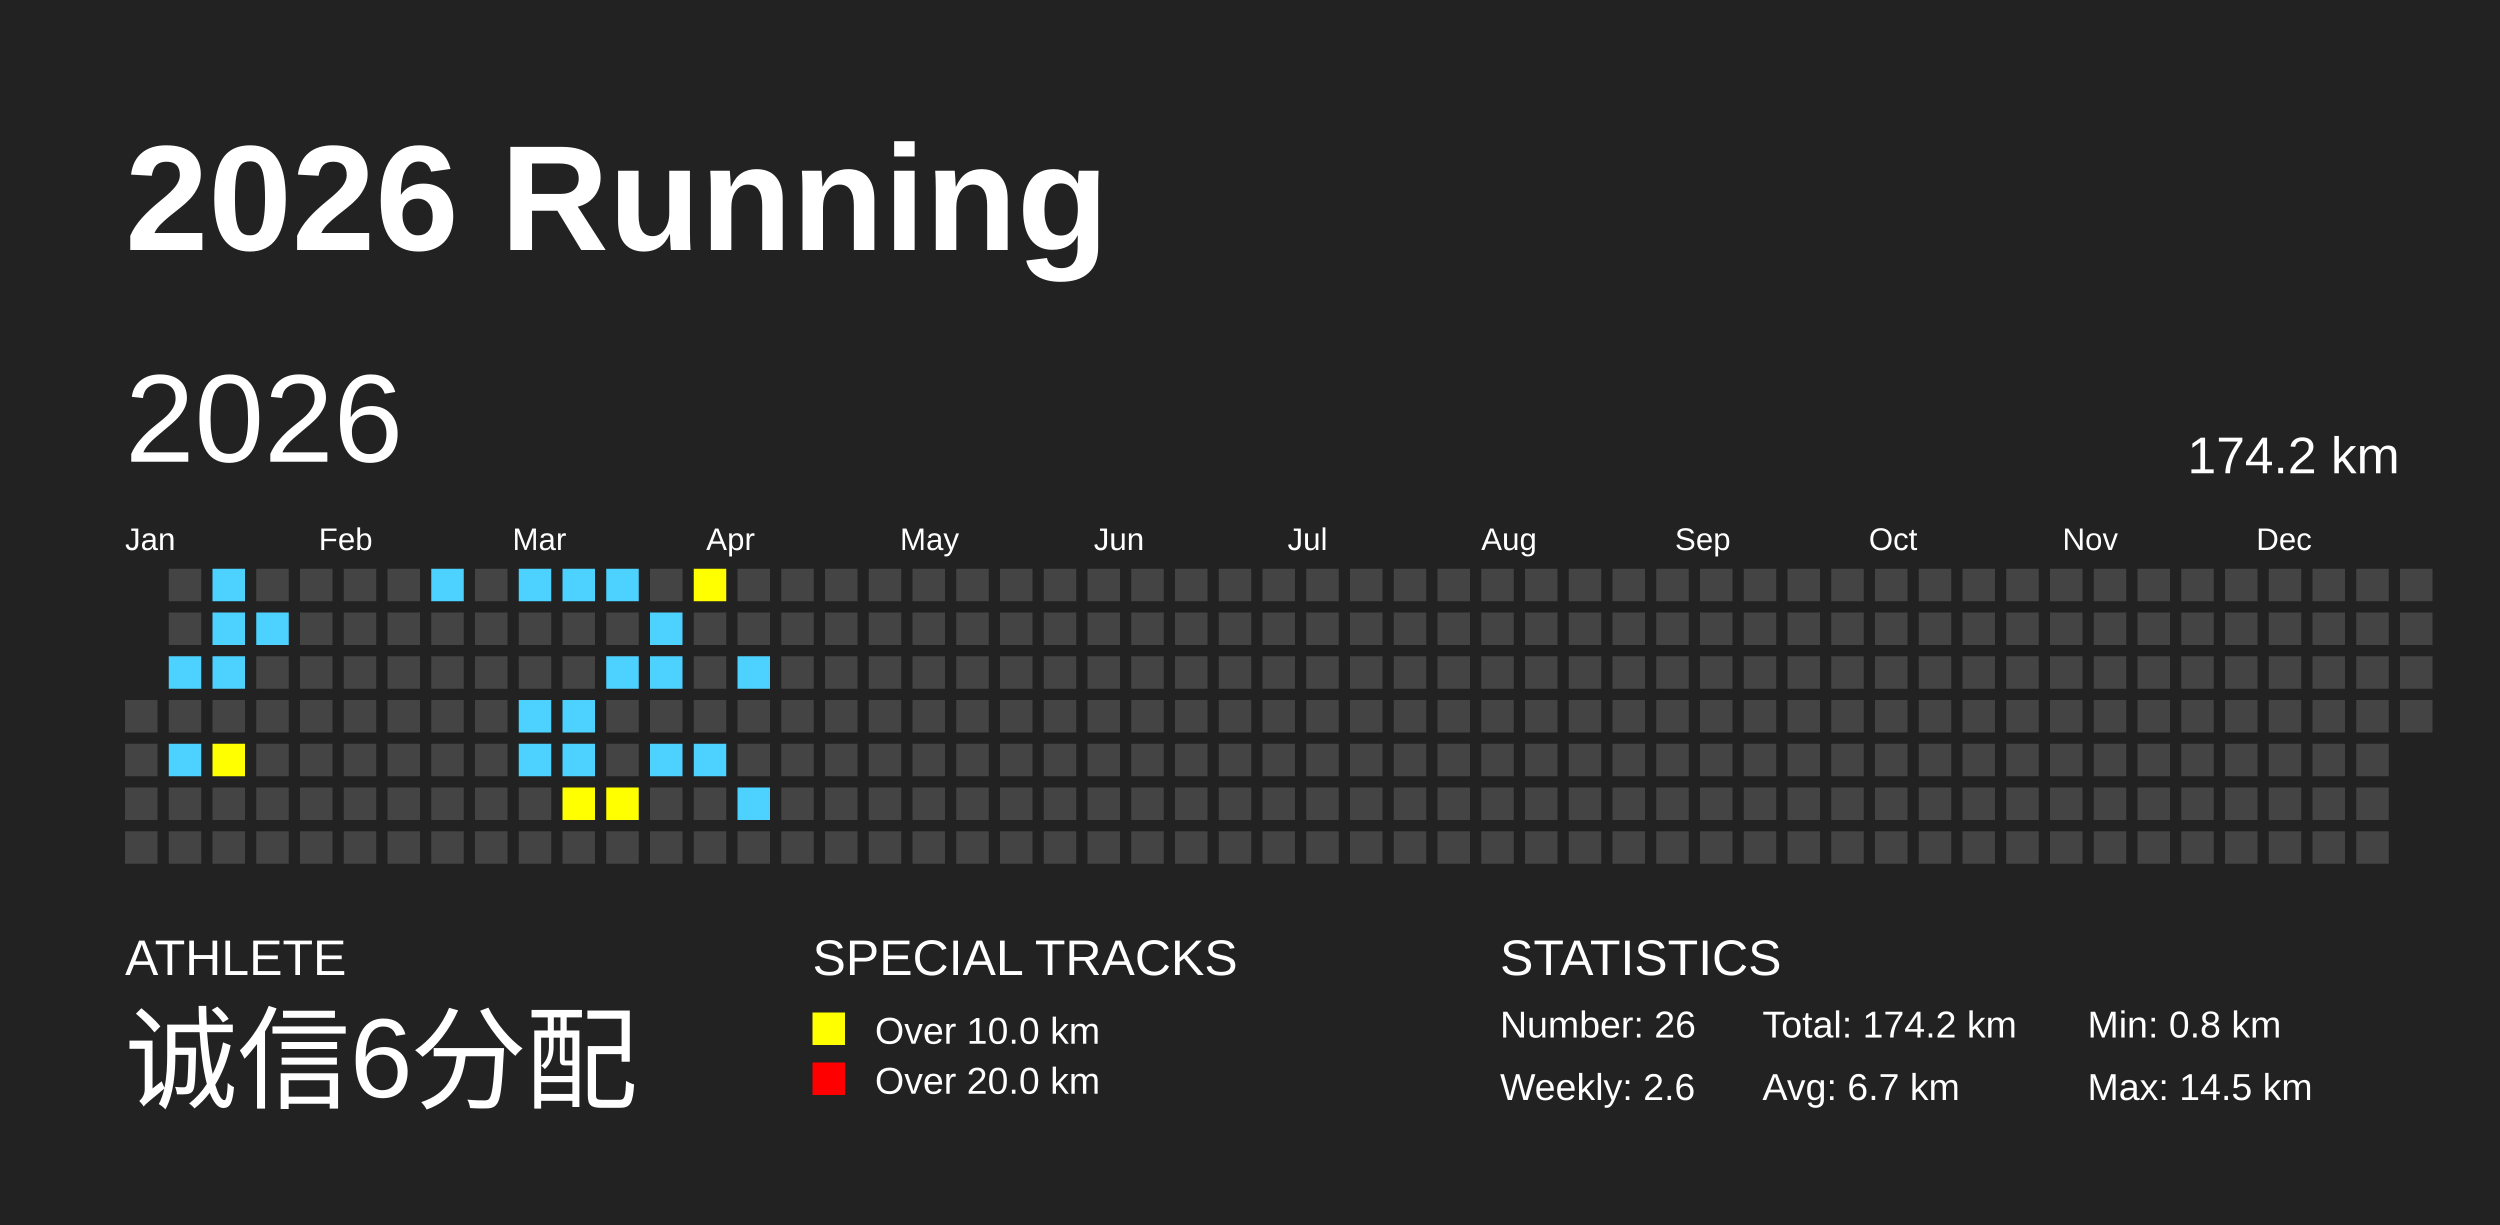
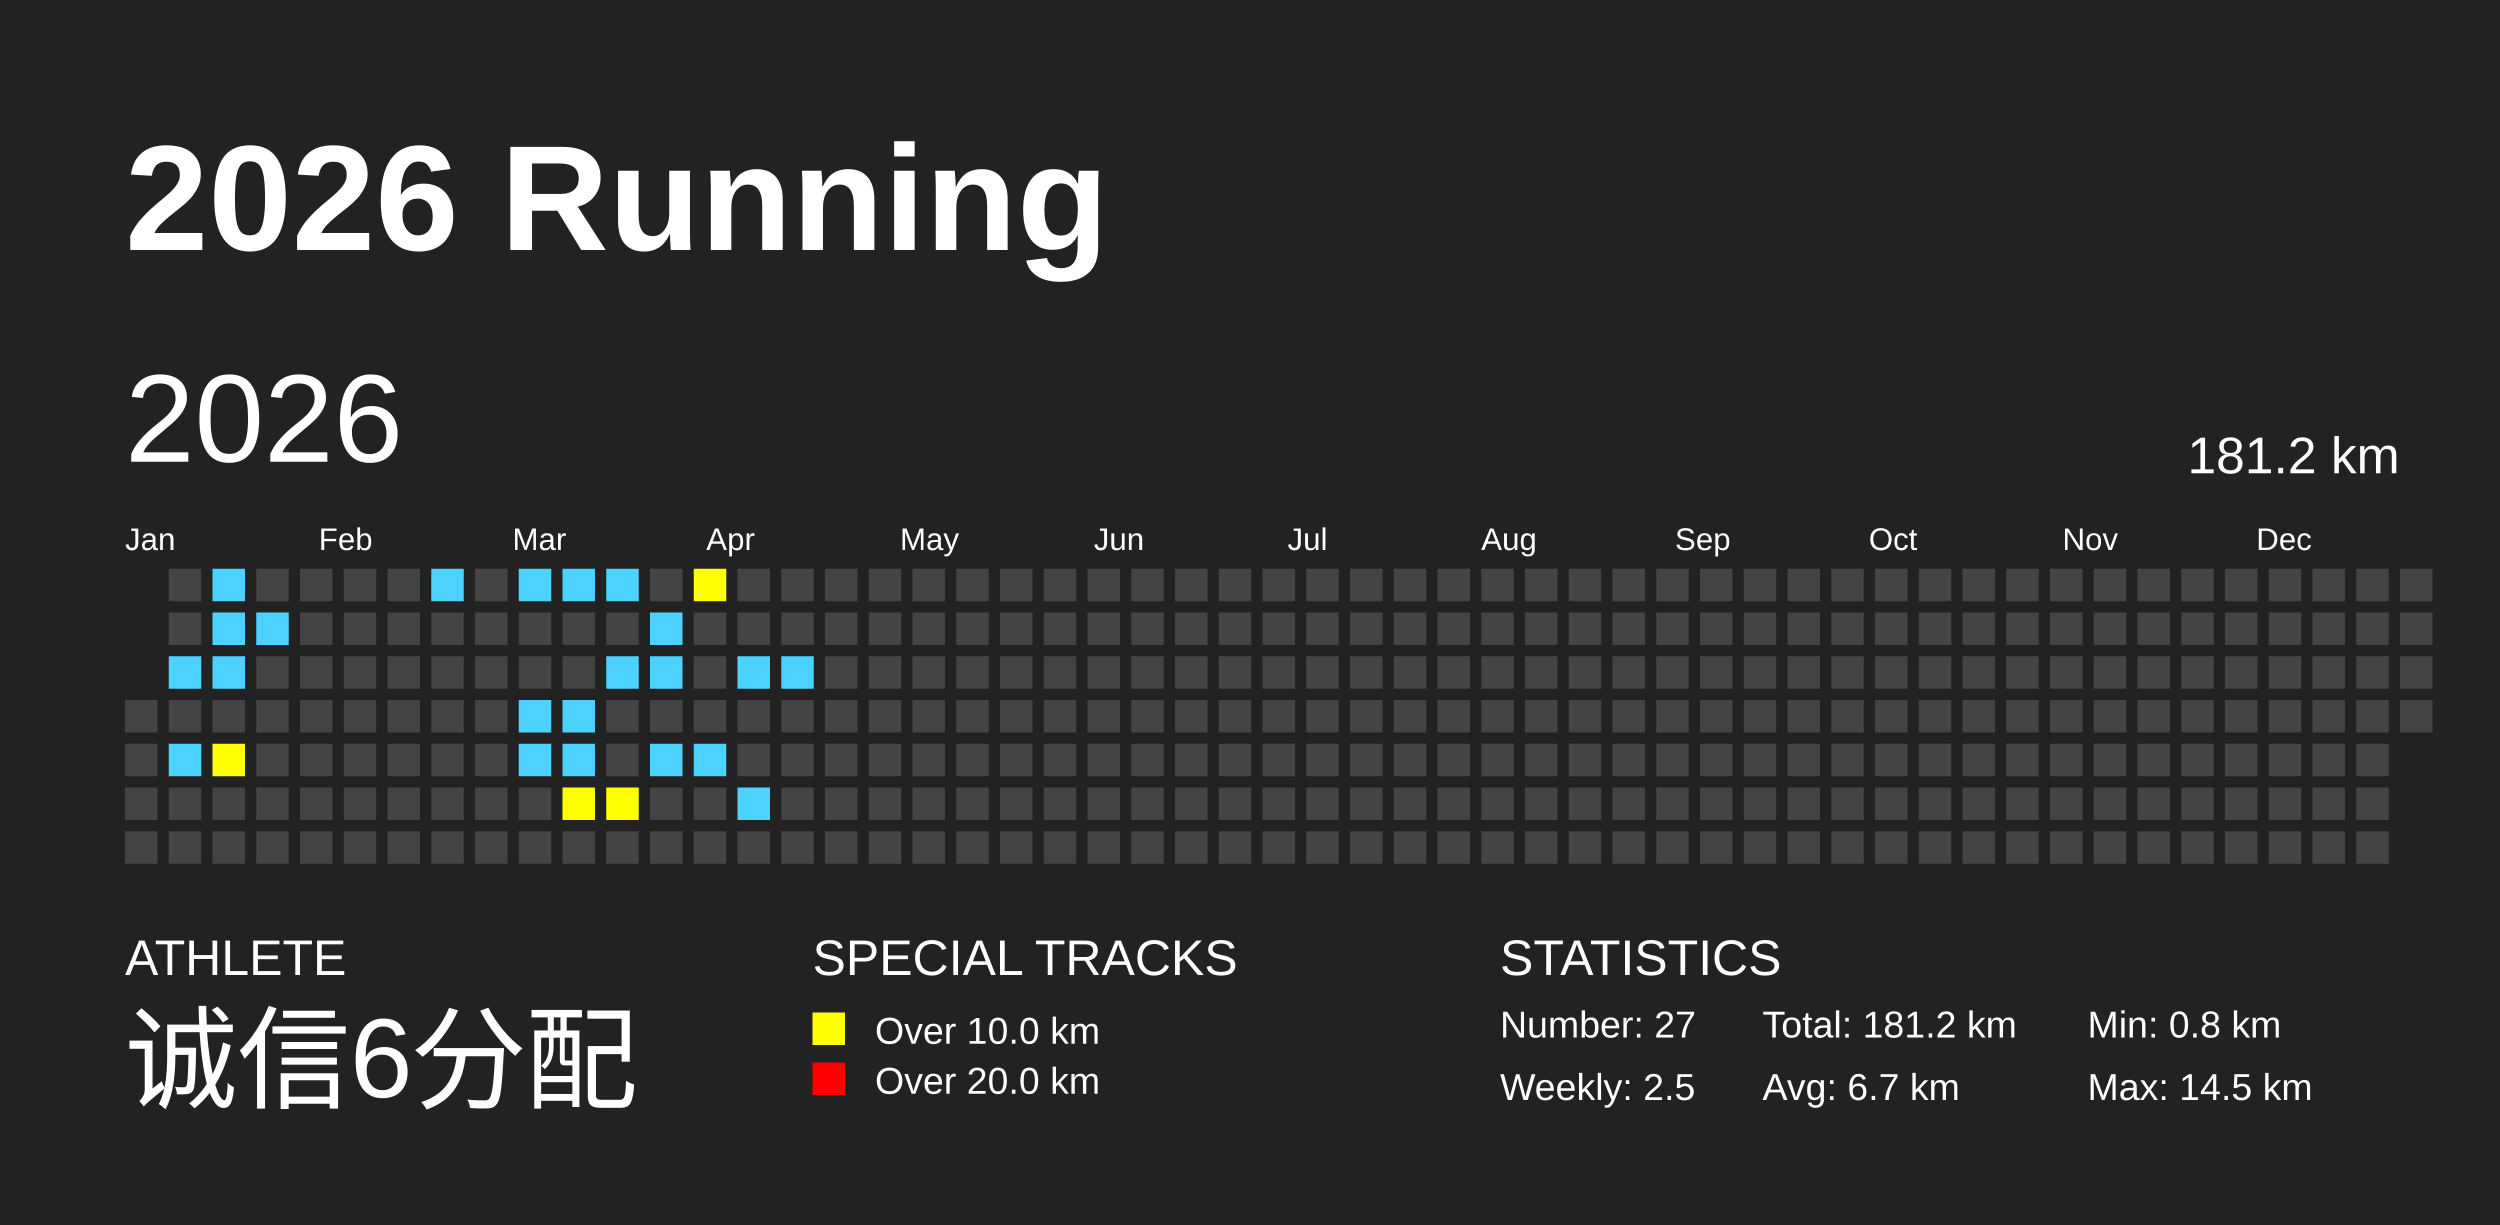
<svg xmlns="http://www.w3.org/2000/svg" baseProfile="full" height="98mm" version="1.1" viewBox="0,0,200,98" width="200mm">
  <defs />
  <rect fill="#222222" height="98" width="200" x="0" y="0" />
  <text fill="#FFFFFF" style="font-size:12px; font-family:Arial; font-weight:bold;" x="10" y="20">2026 Running</text>
  <text fill="#FFFFFF" style="font-size:4px; font-family:Arial" x="10" y="78">ATHLETE</text>
  <text fill="#FFFFFF" style="font-size:9px; font-family:Arial" x="10" y="88">诚信6分配</text>
  <text fill="#FFFFFF" style="font-size:4px; font-family:Arial" x="65" y="78">SPECIAL TRACKS</text>
  <rect fill="yellow" height="2.6" width="2.6" x="65" y="81" />
  <text fill="#FFFFFF" style="font-size:3px; font-family:Arial" x="70" y="83.5">Over 10.0 km</text>
  <rect fill="red" height="2.6" width="2.6" x="65" y="85" />
  <text fill="#FFFFFF" style="font-size:3px; font-family:Arial" x="70" y="87.5">Over 20.0 km</text>
  <text fill="#FFFFFF" style="font-size:4px; font-family:Arial" x="120" y="78">STATISTICS</text>
-   <text fill="#FFFFFF" style="font-size:3px; font-family:Arial" x="120" y="83">Number: 26</text>
-   <text fill="#FFFFFF" style="font-size:3px; font-family:Arial" x="120" y="88">Weekly: 2.6</text>
-   <text fill="#FFFFFF" style="font-size:3px; font-family:Arial" x="141" y="83">Total: 174.2 km</text>
+   <text fill="#FFFFFF" style="font-size:3px; font-family:Arial" x="120" y="83">Number: 27</text>
+   <text fill="#FFFFFF" style="font-size:3px; font-family:Arial" x="120" y="88">Weekly: 2.5</text>
+   <text fill="#FFFFFF" style="font-size:3px; font-family:Arial" x="141" y="83">Total: 181.2 km</text>
  <text fill="#FFFFFF" style="font-size:3px; font-family:Arial" x="141" y="88">Avg: 6.7 km</text>
  <text fill="#FFFFFF" style="font-size:3px; font-family:Arial" x="167" y="83">Min: 0.8 km</text>
  <text fill="#FFFFFF" style="font-size:3px; font-family:Arial" x="167" y="88">Max: 14.5 km</text>
  <text dominant-baseline="hanging" fill="#FFFFFF" style="font-size:10.0px; font-family:Arial;" x="10" y="30">2026</text>
-   <text dominant-baseline="hanging" fill="#FFFFFF" style="font-size:4.125px; font-family:Arial;" x="175" y="35">174.2 km</text>
+   <text dominant-baseline="hanging" fill="#FFFFFF" style="font-size:4.125px; font-family:Arial;" x="175" y="35">181.2 km</text>
  <text fill="#FFFFFF" style="font-size:2.5px; font-family:Arial" x="10.0" y="44">Jan</text>
  <text fill="#FFFFFF" style="font-size:2.5px; font-family:Arial" x="25.5" y="44">Feb</text>
  <text fill="#FFFFFF" style="font-size:2.5px; font-family:Arial" x="41.0" y="44">Mar</text>
  <text fill="#FFFFFF" style="font-size:2.5px; font-family:Arial" x="56.5" y="44">Apr</text>
  <text fill="#FFFFFF" style="font-size:2.5px; font-family:Arial" x="72.0" y="44">May</text>
  <text fill="#FFFFFF" style="font-size:2.5px; font-family:Arial" x="87.5" y="44">Jun</text>
  <text fill="#FFFFFF" style="font-size:2.5px; font-family:Arial" x="103.0" y="44">Jul</text>
  <text fill="#FFFFFF" style="font-size:2.5px; font-family:Arial" x="118.5" y="44">Aug</text>
  <text fill="#FFFFFF" style="font-size:2.5px; font-family:Arial" x="134.0" y="44">Sep</text>
  <text fill="#FFFFFF" style="font-size:2.5px; font-family:Arial" x="149.5" y="44">Oct</text>
  <text fill="#FFFFFF" style="font-size:2.5px; font-family:Arial" x="165.0" y="44">Nov</text>
  <text fill="#FFFFFF" style="font-size:2.5px; font-family:Arial" x="180.5" y="44">Dec</text>
  <rect fill="#444444" height="2.6" width="2.6" x="10.0" y="56.0" />
  <rect fill="#444444" height="2.6" width="2.6" x="10.0" y="59.5" />
  <rect fill="#444444" height="2.6" width="2.6" x="10.0" y="63.0" />
  <rect fill="#444444" height="2.6" width="2.6" x="10.0" y="66.5" />
  <rect fill="#444444" height="2.6" width="2.6" x="13.5" y="45.5" />
  <rect fill="#444444" height="2.6" width="2.6" x="13.5" y="49.0" />
  <rect fill="#4DD2FF" height="2.6" width="2.6" x="13.5" y="52.5" />
  <rect fill="#444444" height="2.6" width="2.6" x="13.5" y="56.0" />
  <rect fill="#4DD2FF" height="2.6" width="2.6" x="13.5" y="59.5" />
  <rect fill="#444444" height="2.6" width="2.6" x="13.5" y="63.0" />
  <rect fill="#444444" height="2.6" width="2.6" x="13.5" y="66.5" />
  <rect fill="#4DD2FF" height="2.6" width="2.6" x="17.0" y="45.5" />
  <rect fill="#4DD2FF" height="2.6" width="2.6" x="17.0" y="49.0" />
  <rect fill="#4DD2FF" height="2.6" width="2.6" x="17.0" y="52.5" />
  <rect fill="#444444" height="2.6" width="2.6" x="17.0" y="56.0" />
  <rect fill="yellow" height="2.6" width="2.6" x="17.0" y="59.5" />
  <rect fill="#444444" height="2.6" width="2.6" x="17.0" y="63.0" />
  <rect fill="#444444" height="2.6" width="2.6" x="17.0" y="66.5" />
  <rect fill="#444444" height="2.6" width="2.6" x="20.5" y="45.5" />
  <rect fill="#4DD2FF" height="2.6" width="2.6" x="20.5" y="49.0" />
  <rect fill="#444444" height="2.6" width="2.6" x="20.5" y="52.5" />
  <rect fill="#444444" height="2.6" width="2.6" x="20.5" y="56.0" />
  <rect fill="#444444" height="2.6" width="2.6" x="20.5" y="59.5" />
  <rect fill="#444444" height="2.6" width="2.6" x="20.5" y="63.0" />
  <rect fill="#444444" height="2.6" width="2.6" x="20.5" y="66.5" />
  <rect fill="#444444" height="2.6" width="2.6" x="24.0" y="45.5" />
  <rect fill="#444444" height="2.6" width="2.6" x="24.0" y="49.0" />
  <rect fill="#444444" height="2.6" width="2.6" x="24.0" y="52.5" />
  <rect fill="#444444" height="2.6" width="2.6" x="24.0" y="56.0" />
  <rect fill="#444444" height="2.6" width="2.6" x="24.0" y="59.5" />
  <rect fill="#444444" height="2.6" width="2.6" x="24.0" y="63.0" />
  <rect fill="#444444" height="2.6" width="2.6" x="24.0" y="66.5" />
  <rect fill="#444444" height="2.6" width="2.6" x="27.5" y="45.5" />
  <rect fill="#444444" height="2.6" width="2.6" x="27.5" y="49.0" />
  <rect fill="#444444" height="2.6" width="2.6" x="27.5" y="52.5" />
  <rect fill="#444444" height="2.6" width="2.6" x="27.5" y="56.0" />
  <rect fill="#444444" height="2.6" width="2.6" x="27.5" y="59.5" />
  <rect fill="#444444" height="2.6" width="2.6" x="27.5" y="63.0" />
  <rect fill="#444444" height="2.6" width="2.6" x="27.5" y="66.5" />
  <rect fill="#444444" height="2.6" width="2.6" x="31.0" y="45.5" />
  <rect fill="#444444" height="2.6" width="2.6" x="31.0" y="49.0" />
  <rect fill="#444444" height="2.6" width="2.6" x="31.0" y="52.5" />
  <rect fill="#444444" height="2.6" width="2.6" x="31.0" y="56.0" />
  <rect fill="#444444" height="2.6" width="2.6" x="31.0" y="59.5" />
  <rect fill="#444444" height="2.6" width="2.6" x="31.0" y="63.0" />
  <rect fill="#444444" height="2.6" width="2.6" x="31.0" y="66.5" />
  <rect fill="#4DD2FF" height="2.6" width="2.6" x="34.5" y="45.5" />
  <rect fill="#444444" height="2.6" width="2.6" x="34.5" y="49.0" />
  <rect fill="#444444" height="2.6" width="2.6" x="34.5" y="52.5" />
  <rect fill="#444444" height="2.6" width="2.6" x="34.5" y="56.0" />
  <rect fill="#444444" height="2.6" width="2.6" x="34.5" y="59.5" />
  <rect fill="#444444" height="2.6" width="2.6" x="34.5" y="63.0" />
  <rect fill="#444444" height="2.6" width="2.6" x="34.5" y="66.5" />
  <rect fill="#444444" height="2.6" width="2.6" x="38.0" y="45.5" />
  <rect fill="#444444" height="2.6" width="2.6" x="38.0" y="49.0" />
  <rect fill="#444444" height="2.6" width="2.6" x="38.0" y="52.5" />
  <rect fill="#444444" height="2.6" width="2.6" x="38.0" y="56.0" />
  <rect fill="#444444" height="2.6" width="2.6" x="38.0" y="59.5" />
  <rect fill="#444444" height="2.6" width="2.6" x="38.0" y="63.0" />
  <rect fill="#444444" height="2.6" width="2.6" x="38.0" y="66.5" />
  <rect fill="#4DD2FF" height="2.6" width="2.6" x="41.5" y="45.5" />
  <rect fill="#444444" height="2.6" width="2.6" x="41.5" y="49.0" />
  <rect fill="#444444" height="2.6" width="2.6" x="41.5" y="52.5" />
  <rect fill="#4DD2FF" height="2.6" width="2.6" x="41.5" y="56.0" />
  <rect fill="#4DD2FF" height="2.6" width="2.6" x="41.5" y="59.5" />
  <rect fill="#444444" height="2.6" width="2.6" x="41.5" y="63.0" />
  <rect fill="#444444" height="2.6" width="2.6" x="41.5" y="66.5" />
  <rect fill="#4DD2FF" height="2.6" width="2.6" x="45.0" y="45.5" />
  <rect fill="#444444" height="2.6" width="2.6" x="45.0" y="49.0" />
  <rect fill="#444444" height="2.6" width="2.6" x="45.0" y="52.5" />
  <rect fill="#4DD2FF" height="2.6" width="2.6" x="45.0" y="56.0" />
  <rect fill="#4DD2FF" height="2.6" width="2.6" x="45.0" y="59.5" />
  <rect fill="yellow" height="2.6" width="2.6" x="45.0" y="63.0" />
  <rect fill="#444444" height="2.6" width="2.6" x="45.0" y="66.5" />
  <rect fill="#4DD2FF" height="2.6" width="2.6" x="48.5" y="45.5" />
  <rect fill="#444444" height="2.6" width="2.6" x="48.5" y="49.0" />
  <rect fill="#4DD2FF" height="2.6" width="2.6" x="48.5" y="52.5" />
  <rect fill="#444444" height="2.6" width="2.6" x="48.5" y="56.0" />
  <rect fill="#444444" height="2.6" width="2.6" x="48.5" y="59.5" />
  <rect fill="yellow" height="2.6" width="2.6" x="48.5" y="63.0" />
  <rect fill="#444444" height="2.6" width="2.6" x="48.5" y="66.5" />
  <rect fill="#444444" height="2.6" width="2.6" x="52.0" y="45.5" />
  <rect fill="#4DD2FF" height="2.6" width="2.6" x="52.0" y="49.0" />
  <rect fill="#4DD2FF" height="2.6" width="2.6" x="52.0" y="52.5" />
  <rect fill="#444444" height="2.6" width="2.6" x="52.0" y="56.0" />
  <rect fill="#4DD2FF" height="2.6" width="2.6" x="52.0" y="59.5" />
  <rect fill="#444444" height="2.6" width="2.6" x="52.0" y="63.0" />
  <rect fill="#444444" height="2.6" width="2.6" x="52.0" y="66.5" />
  <rect fill="yellow" height="2.6" width="2.6" x="55.5" y="45.5" />
  <rect fill="#444444" height="2.6" width="2.6" x="55.5" y="49.0" />
  <rect fill="#444444" height="2.6" width="2.6" x="55.5" y="52.5" />
  <rect fill="#444444" height="2.6" width="2.6" x="55.5" y="56.0" />
  <rect fill="#4DD2FF" height="2.6" width="2.6" x="55.5" y="59.5" />
  <rect fill="#444444" height="2.6" width="2.6" x="55.5" y="63.0" />
  <rect fill="#444444" height="2.6" width="2.6" x="55.5" y="66.5" />
  <rect fill="#444444" height="2.6" width="2.6" x="59.0" y="45.5" />
  <rect fill="#444444" height="2.6" width="2.6" x="59.0" y="49.0" />
  <rect fill="#4DD2FF" height="2.6" width="2.6" x="59.0" y="52.5" />
  <rect fill="#444444" height="2.6" width="2.6" x="59.0" y="56.0" />
  <rect fill="#444444" height="2.6" width="2.6" x="59.0" y="59.5" />
  <rect fill="#4DD2FF" height="2.6" width="2.6" x="59.0" y="63.0" />
  <rect fill="#444444" height="2.6" width="2.6" x="59.0" y="66.5" />
  <rect fill="#444444" height="2.6" width="2.6" x="62.5" y="45.5" />
  <rect fill="#444444" height="2.6" width="2.6" x="62.5" y="49.0" />
-   <rect fill="#444444" height="2.6" width="2.6" x="62.5" y="52.5" />
+   <rect fill="#4DD2FF" height="2.6" width="2.6" x="62.5" y="52.5" />
  <rect fill="#444444" height="2.6" width="2.6" x="62.5" y="56.0" />
  <rect fill="#444444" height="2.6" width="2.6" x="62.5" y="59.5" />
  <rect fill="#444444" height="2.6" width="2.6" x="62.5" y="63.0" />
  <rect fill="#444444" height="2.6" width="2.6" x="62.5" y="66.5" />
  <rect fill="#444444" height="2.6" width="2.6" x="66.0" y="45.5" />
  <rect fill="#444444" height="2.6" width="2.6" x="66.0" y="49.0" />
  <rect fill="#444444" height="2.6" width="2.6" x="66.0" y="52.5" />
  <rect fill="#444444" height="2.6" width="2.6" x="66.0" y="56.0" />
  <rect fill="#444444" height="2.6" width="2.6" x="66.0" y="59.5" />
  <rect fill="#444444" height="2.6" width="2.6" x="66.0" y="63.0" />
  <rect fill="#444444" height="2.6" width="2.6" x="66.0" y="66.5" />
  <rect fill="#444444" height="2.6" width="2.6" x="69.5" y="45.5" />
  <rect fill="#444444" height="2.6" width="2.6" x="69.5" y="49.0" />
  <rect fill="#444444" height="2.6" width="2.6" x="69.5" y="52.5" />
  <rect fill="#444444" height="2.6" width="2.6" x="69.5" y="56.0" />
  <rect fill="#444444" height="2.6" width="2.6" x="69.5" y="59.5" />
  <rect fill="#444444" height="2.6" width="2.6" x="69.5" y="63.0" />
  <rect fill="#444444" height="2.6" width="2.6" x="69.5" y="66.5" />
  <rect fill="#444444" height="2.6" width="2.6" x="73.0" y="45.5" />
  <rect fill="#444444" height="2.6" width="2.6" x="73.0" y="49.0" />
  <rect fill="#444444" height="2.6" width="2.6" x="73.0" y="52.5" />
  <rect fill="#444444" height="2.6" width="2.6" x="73.0" y="56.0" />
  <rect fill="#444444" height="2.6" width="2.6" x="73.0" y="59.5" />
  <rect fill="#444444" height="2.6" width="2.6" x="73.0" y="63.0" />
  <rect fill="#444444" height="2.6" width="2.6" x="73.0" y="66.5" />
  <rect fill="#444444" height="2.6" width="2.6" x="76.5" y="45.5" />
  <rect fill="#444444" height="2.6" width="2.6" x="76.5" y="49.0" />
  <rect fill="#444444" height="2.6" width="2.6" x="76.5" y="52.5" />
  <rect fill="#444444" height="2.6" width="2.6" x="76.5" y="56.0" />
  <rect fill="#444444" height="2.6" width="2.6" x="76.5" y="59.5" />
  <rect fill="#444444" height="2.6" width="2.6" x="76.5" y="63.0" />
  <rect fill="#444444" height="2.6" width="2.6" x="76.5" y="66.5" />
  <rect fill="#444444" height="2.6" width="2.6" x="80.0" y="45.5" />
  <rect fill="#444444" height="2.6" width="2.6" x="80.0" y="49.0" />
  <rect fill="#444444" height="2.6" width="2.6" x="80.0" y="52.5" />
  <rect fill="#444444" height="2.6" width="2.6" x="80.0" y="56.0" />
  <rect fill="#444444" height="2.6" width="2.6" x="80.0" y="59.5" />
  <rect fill="#444444" height="2.6" width="2.6" x="80.0" y="63.0" />
  <rect fill="#444444" height="2.6" width="2.6" x="80.0" y="66.5" />
  <rect fill="#444444" height="2.6" width="2.6" x="83.5" y="45.5" />
  <rect fill="#444444" height="2.6" width="2.6" x="83.5" y="49.0" />
  <rect fill="#444444" height="2.6" width="2.6" x="83.5" y="52.5" />
  <rect fill="#444444" height="2.6" width="2.6" x="83.5" y="56.0" />
  <rect fill="#444444" height="2.6" width="2.6" x="83.5" y="59.5" />
  <rect fill="#444444" height="2.6" width="2.6" x="83.5" y="63.0" />
  <rect fill="#444444" height="2.6" width="2.6" x="83.5" y="66.5" />
  <rect fill="#444444" height="2.6" width="2.6" x="87.0" y="45.5" />
  <rect fill="#444444" height="2.6" width="2.6" x="87.0" y="49.0" />
  <rect fill="#444444" height="2.6" width="2.6" x="87.0" y="52.5" />
  <rect fill="#444444" height="2.6" width="2.6" x="87.0" y="56.0" />
  <rect fill="#444444" height="2.6" width="2.6" x="87.0" y="59.5" />
  <rect fill="#444444" height="2.6" width="2.6" x="87.0" y="63.0" />
  <rect fill="#444444" height="2.6" width="2.6" x="87.0" y="66.5" />
  <rect fill="#444444" height="2.6" width="2.6" x="90.5" y="45.5" />
  <rect fill="#444444" height="2.6" width="2.6" x="90.5" y="49.0" />
  <rect fill="#444444" height="2.6" width="2.6" x="90.5" y="52.5" />
  <rect fill="#444444" height="2.6" width="2.6" x="90.5" y="56.0" />
  <rect fill="#444444" height="2.6" width="2.6" x="90.5" y="59.5" />
  <rect fill="#444444" height="2.6" width="2.6" x="90.5" y="63.0" />
  <rect fill="#444444" height="2.6" width="2.6" x="90.5" y="66.5" />
  <rect fill="#444444" height="2.6" width="2.6" x="94.0" y="45.5" />
  <rect fill="#444444" height="2.6" width="2.6" x="94.0" y="49.0" />
  <rect fill="#444444" height="2.6" width="2.6" x="94.0" y="52.5" />
  <rect fill="#444444" height="2.6" width="2.6" x="94.0" y="56.0" />
  <rect fill="#444444" height="2.6" width="2.6" x="94.0" y="59.5" />
  <rect fill="#444444" height="2.6" width="2.6" x="94.0" y="63.0" />
  <rect fill="#444444" height="2.6" width="2.6" x="94.0" y="66.5" />
  <rect fill="#444444" height="2.6" width="2.6" x="97.5" y="45.5" />
  <rect fill="#444444" height="2.6" width="2.6" x="97.5" y="49.0" />
  <rect fill="#444444" height="2.6" width="2.6" x="97.5" y="52.5" />
  <rect fill="#444444" height="2.6" width="2.6" x="97.5" y="56.0" />
  <rect fill="#444444" height="2.6" width="2.6" x="97.5" y="59.5" />
  <rect fill="#444444" height="2.6" width="2.6" x="97.5" y="63.0" />
  <rect fill="#444444" height="2.6" width="2.6" x="97.5" y="66.5" />
  <rect fill="#444444" height="2.6" width="2.6" x="101.0" y="45.5" />
  <rect fill="#444444" height="2.6" width="2.6" x="101.0" y="49.0" />
  <rect fill="#444444" height="2.6" width="2.6" x="101.0" y="52.5" />
  <rect fill="#444444" height="2.6" width="2.6" x="101.0" y="56.0" />
  <rect fill="#444444" height="2.6" width="2.6" x="101.0" y="59.5" />
  <rect fill="#444444" height="2.6" width="2.6" x="101.0" y="63.0" />
  <rect fill="#444444" height="2.6" width="2.6" x="101.0" y="66.5" />
  <rect fill="#444444" height="2.6" width="2.6" x="104.5" y="45.5" />
  <rect fill="#444444" height="2.6" width="2.6" x="104.5" y="49.0" />
  <rect fill="#444444" height="2.6" width="2.6" x="104.5" y="52.5" />
  <rect fill="#444444" height="2.6" width="2.6" x="104.5" y="56.0" />
  <rect fill="#444444" height="2.6" width="2.6" x="104.5" y="59.5" />
  <rect fill="#444444" height="2.6" width="2.6" x="104.5" y="63.0" />
  <rect fill="#444444" height="2.6" width="2.6" x="104.5" y="66.5" />
  <rect fill="#444444" height="2.6" width="2.6" x="108.0" y="45.5" />
  <rect fill="#444444" height="2.6" width="2.6" x="108.0" y="49.0" />
  <rect fill="#444444" height="2.6" width="2.6" x="108.0" y="52.5" />
  <rect fill="#444444" height="2.6" width="2.6" x="108.0" y="56.0" />
  <rect fill="#444444" height="2.6" width="2.6" x="108.0" y="59.5" />
  <rect fill="#444444" height="2.6" width="2.6" x="108.0" y="63.0" />
  <rect fill="#444444" height="2.6" width="2.6" x="108.0" y="66.5" />
  <rect fill="#444444" height="2.6" width="2.6" x="111.5" y="45.5" />
  <rect fill="#444444" height="2.6" width="2.6" x="111.5" y="49.0" />
  <rect fill="#444444" height="2.6" width="2.6" x="111.5" y="52.5" />
  <rect fill="#444444" height="2.6" width="2.6" x="111.5" y="56.0" />
  <rect fill="#444444" height="2.6" width="2.6" x="111.5" y="59.5" />
  <rect fill="#444444" height="2.6" width="2.6" x="111.5" y="63.0" />
  <rect fill="#444444" height="2.6" width="2.6" x="111.5" y="66.5" />
  <rect fill="#444444" height="2.6" width="2.6" x="115.0" y="45.5" />
  <rect fill="#444444" height="2.6" width="2.6" x="115.0" y="49.0" />
  <rect fill="#444444" height="2.6" width="2.6" x="115.0" y="52.5" />
  <rect fill="#444444" height="2.6" width="2.6" x="115.0" y="56.0" />
  <rect fill="#444444" height="2.6" width="2.6" x="115.0" y="59.5" />
  <rect fill="#444444" height="2.6" width="2.6" x="115.0" y="63.0" />
  <rect fill="#444444" height="2.6" width="2.6" x="115.0" y="66.5" />
  <rect fill="#444444" height="2.6" width="2.6" x="118.5" y="45.5" />
  <rect fill="#444444" height="2.6" width="2.6" x="118.5" y="49.0" />
  <rect fill="#444444" height="2.6" width="2.6" x="118.5" y="52.5" />
  <rect fill="#444444" height="2.6" width="2.6" x="118.5" y="56.0" />
  <rect fill="#444444" height="2.6" width="2.6" x="118.5" y="59.5" />
  <rect fill="#444444" height="2.6" width="2.6" x="118.5" y="63.0" />
  <rect fill="#444444" height="2.6" width="2.6" x="118.5" y="66.5" />
  <rect fill="#444444" height="2.6" width="2.6" x="122.0" y="45.5" />
  <rect fill="#444444" height="2.6" width="2.6" x="122.0" y="49.0" />
  <rect fill="#444444" height="2.6" width="2.6" x="122.0" y="52.5" />
  <rect fill="#444444" height="2.6" width="2.6" x="122.0" y="56.0" />
  <rect fill="#444444" height="2.6" width="2.6" x="122.0" y="59.5" />
  <rect fill="#444444" height="2.6" width="2.6" x="122.0" y="63.0" />
  <rect fill="#444444" height="2.6" width="2.6" x="122.0" y="66.5" />
  <rect fill="#444444" height="2.6" width="2.6" x="125.5" y="45.5" />
  <rect fill="#444444" height="2.6" width="2.6" x="125.5" y="49.0" />
  <rect fill="#444444" height="2.6" width="2.6" x="125.5" y="52.5" />
  <rect fill="#444444" height="2.6" width="2.6" x="125.5" y="56.0" />
  <rect fill="#444444" height="2.6" width="2.6" x="125.5" y="59.5" />
  <rect fill="#444444" height="2.6" width="2.6" x="125.5" y="63.0" />
  <rect fill="#444444" height="2.6" width="2.6" x="125.5" y="66.5" />
  <rect fill="#444444" height="2.6" width="2.6" x="129.0" y="45.5" />
  <rect fill="#444444" height="2.6" width="2.6" x="129.0" y="49.0" />
  <rect fill="#444444" height="2.6" width="2.6" x="129.0" y="52.5" />
  <rect fill="#444444" height="2.6" width="2.6" x="129.0" y="56.0" />
  <rect fill="#444444" height="2.6" width="2.6" x="129.0" y="59.5" />
  <rect fill="#444444" height="2.6" width="2.6" x="129.0" y="63.0" />
  <rect fill="#444444" height="2.6" width="2.6" x="129.0" y="66.5" />
  <rect fill="#444444" height="2.6" width="2.6" x="132.5" y="45.5" />
  <rect fill="#444444" height="2.6" width="2.6" x="132.5" y="49.0" />
  <rect fill="#444444" height="2.6" width="2.6" x="132.5" y="52.5" />
  <rect fill="#444444" height="2.6" width="2.6" x="132.5" y="56.0" />
  <rect fill="#444444" height="2.6" width="2.6" x="132.5" y="59.5" />
  <rect fill="#444444" height="2.6" width="2.6" x="132.5" y="63.0" />
  <rect fill="#444444" height="2.6" width="2.6" x="132.5" y="66.5" />
  <rect fill="#444444" height="2.6" width="2.6" x="136.0" y="45.5" />
  <rect fill="#444444" height="2.6" width="2.6" x="136.0" y="49.0" />
  <rect fill="#444444" height="2.6" width="2.6" x="136.0" y="52.5" />
  <rect fill="#444444" height="2.6" width="2.6" x="136.0" y="56.0" />
  <rect fill="#444444" height="2.6" width="2.6" x="136.0" y="59.5" />
  <rect fill="#444444" height="2.6" width="2.6" x="136.0" y="63.0" />
  <rect fill="#444444" height="2.6" width="2.6" x="136.0" y="66.5" />
  <rect fill="#444444" height="2.6" width="2.6" x="139.5" y="45.5" />
  <rect fill="#444444" height="2.6" width="2.6" x="139.5" y="49.0" />
  <rect fill="#444444" height="2.6" width="2.6" x="139.5" y="52.5" />
  <rect fill="#444444" height="2.6" width="2.6" x="139.5" y="56.0" />
  <rect fill="#444444" height="2.6" width="2.6" x="139.5" y="59.5" />
  <rect fill="#444444" height="2.6" width="2.6" x="139.5" y="63.0" />
  <rect fill="#444444" height="2.6" width="2.6" x="139.5" y="66.5" />
  <rect fill="#444444" height="2.6" width="2.6" x="143.0" y="45.5" />
  <rect fill="#444444" height="2.6" width="2.6" x="143.0" y="49.0" />
  <rect fill="#444444" height="2.6" width="2.6" x="143.0" y="52.5" />
  <rect fill="#444444" height="2.6" width="2.6" x="143.0" y="56.0" />
  <rect fill="#444444" height="2.6" width="2.6" x="143.0" y="59.5" />
  <rect fill="#444444" height="2.6" width="2.6" x="143.0" y="63.0" />
  <rect fill="#444444" height="2.6" width="2.6" x="143.0" y="66.5" />
  <rect fill="#444444" height="2.6" width="2.6" x="146.5" y="45.5" />
  <rect fill="#444444" height="2.6" width="2.6" x="146.5" y="49.0" />
  <rect fill="#444444" height="2.6" width="2.6" x="146.5" y="52.5" />
  <rect fill="#444444" height="2.6" width="2.6" x="146.5" y="56.0" />
  <rect fill="#444444" height="2.6" width="2.6" x="146.5" y="59.5" />
  <rect fill="#444444" height="2.6" width="2.6" x="146.5" y="63.0" />
  <rect fill="#444444" height="2.6" width="2.6" x="146.5" y="66.5" />
  <rect fill="#444444" height="2.6" width="2.6" x="150.0" y="45.5" />
  <rect fill="#444444" height="2.6" width="2.6" x="150.0" y="49.0" />
  <rect fill="#444444" height="2.6" width="2.6" x="150.0" y="52.5" />
  <rect fill="#444444" height="2.6" width="2.6" x="150.0" y="56.0" />
  <rect fill="#444444" height="2.6" width="2.6" x="150.0" y="59.5" />
  <rect fill="#444444" height="2.6" width="2.6" x="150.0" y="63.0" />
  <rect fill="#444444" height="2.6" width="2.6" x="150.0" y="66.5" />
  <rect fill="#444444" height="2.6" width="2.6" x="153.5" y="45.5" />
  <rect fill="#444444" height="2.6" width="2.6" x="153.5" y="49.0" />
  <rect fill="#444444" height="2.6" width="2.6" x="153.5" y="52.5" />
  <rect fill="#444444" height="2.6" width="2.6" x="153.5" y="56.0" />
  <rect fill="#444444" height="2.6" width="2.6" x="153.5" y="59.5" />
  <rect fill="#444444" height="2.6" width="2.6" x="153.5" y="63.0" />
  <rect fill="#444444" height="2.6" width="2.6" x="153.5" y="66.5" />
  <rect fill="#444444" height="2.6" width="2.6" x="157.0" y="45.5" />
  <rect fill="#444444" height="2.6" width="2.6" x="157.0" y="49.0" />
  <rect fill="#444444" height="2.6" width="2.6" x="157.0" y="52.5" />
  <rect fill="#444444" height="2.6" width="2.6" x="157.0" y="56.0" />
  <rect fill="#444444" height="2.6" width="2.6" x="157.0" y="59.5" />
  <rect fill="#444444" height="2.6" width="2.6" x="157.0" y="63.0" />
  <rect fill="#444444" height="2.6" width="2.6" x="157.0" y="66.5" />
  <rect fill="#444444" height="2.6" width="2.6" x="160.5" y="45.5" />
  <rect fill="#444444" height="2.6" width="2.6" x="160.5" y="49.0" />
  <rect fill="#444444" height="2.6" width="2.6" x="160.5" y="52.5" />
  <rect fill="#444444" height="2.6" width="2.6" x="160.5" y="56.0" />
  <rect fill="#444444" height="2.6" width="2.6" x="160.5" y="59.5" />
  <rect fill="#444444" height="2.6" width="2.6" x="160.5" y="63.0" />
  <rect fill="#444444" height="2.6" width="2.6" x="160.5" y="66.5" />
  <rect fill="#444444" height="2.6" width="2.6" x="164.0" y="45.5" />
  <rect fill="#444444" height="2.6" width="2.6" x="164.0" y="49.0" />
  <rect fill="#444444" height="2.6" width="2.6" x="164.0" y="52.5" />
  <rect fill="#444444" height="2.6" width="2.6" x="164.0" y="56.0" />
  <rect fill="#444444" height="2.6" width="2.6" x="164.0" y="59.5" />
  <rect fill="#444444" height="2.6" width="2.6" x="164.0" y="63.0" />
  <rect fill="#444444" height="2.6" width="2.6" x="164.0" y="66.5" />
  <rect fill="#444444" height="2.6" width="2.6" x="167.5" y="45.5" />
  <rect fill="#444444" height="2.6" width="2.6" x="167.5" y="49.0" />
  <rect fill="#444444" height="2.6" width="2.6" x="167.5" y="52.5" />
  <rect fill="#444444" height="2.6" width="2.6" x="167.5" y="56.0" />
  <rect fill="#444444" height="2.6" width="2.6" x="167.5" y="59.5" />
  <rect fill="#444444" height="2.6" width="2.6" x="167.5" y="63.0" />
  <rect fill="#444444" height="2.6" width="2.6" x="167.5" y="66.5" />
  <rect fill="#444444" height="2.6" width="2.6" x="171.0" y="45.5" />
  <rect fill="#444444" height="2.6" width="2.6" x="171.0" y="49.0" />
  <rect fill="#444444" height="2.6" width="2.6" x="171.0" y="52.5" />
  <rect fill="#444444" height="2.6" width="2.6" x="171.0" y="56.0" />
  <rect fill="#444444" height="2.6" width="2.6" x="171.0" y="59.5" />
  <rect fill="#444444" height="2.6" width="2.6" x="171.0" y="63.0" />
  <rect fill="#444444" height="2.6" width="2.6" x="171.0" y="66.5" />
  <rect fill="#444444" height="2.6" width="2.6" x="174.5" y="45.5" />
  <rect fill="#444444" height="2.6" width="2.6" x="174.5" y="49.0" />
  <rect fill="#444444" height="2.6" width="2.6" x="174.5" y="52.5" />
  <rect fill="#444444" height="2.6" width="2.6" x="174.5" y="56.0" />
  <rect fill="#444444" height="2.6" width="2.6" x="174.5" y="59.5" />
  <rect fill="#444444" height="2.6" width="2.6" x="174.5" y="63.0" />
  <rect fill="#444444" height="2.6" width="2.6" x="174.5" y="66.5" />
  <rect fill="#444444" height="2.6" width="2.6" x="178.0" y="45.5" />
  <rect fill="#444444" height="2.6" width="2.6" x="178.0" y="49.0" />
  <rect fill="#444444" height="2.6" width="2.6" x="178.0" y="52.5" />
  <rect fill="#444444" height="2.6" width="2.6" x="178.0" y="56.0" />
  <rect fill="#444444" height="2.6" width="2.6" x="178.0" y="59.5" />
  <rect fill="#444444" height="2.6" width="2.6" x="178.0" y="63.0" />
  <rect fill="#444444" height="2.6" width="2.6" x="178.0" y="66.5" />
  <rect fill="#444444" height="2.6" width="2.6" x="181.5" y="45.5" />
  <rect fill="#444444" height="2.6" width="2.6" x="181.5" y="49.0" />
  <rect fill="#444444" height="2.6" width="2.6" x="181.5" y="52.5" />
  <rect fill="#444444" height="2.6" width="2.6" x="181.5" y="56.0" />
  <rect fill="#444444" height="2.6" width="2.6" x="181.5" y="59.5" />
  <rect fill="#444444" height="2.6" width="2.6" x="181.5" y="63.0" />
  <rect fill="#444444" height="2.6" width="2.6" x="181.5" y="66.5" />
  <rect fill="#444444" height="2.6" width="2.6" x="185.0" y="45.5" />
  <rect fill="#444444" height="2.6" width="2.6" x="185.0" y="49.0" />
  <rect fill="#444444" height="2.6" width="2.6" x="185.0" y="52.5" />
  <rect fill="#444444" height="2.6" width="2.6" x="185.0" y="56.0" />
  <rect fill="#444444" height="2.6" width="2.6" x="185.0" y="59.5" />
  <rect fill="#444444" height="2.6" width="2.6" x="185.0" y="63.0" />
  <rect fill="#444444" height="2.6" width="2.6" x="185.0" y="66.5" />
  <rect fill="#444444" height="2.6" width="2.6" x="188.5" y="45.5" />
  <rect fill="#444444" height="2.6" width="2.6" x="188.5" y="49.0" />
  <rect fill="#444444" height="2.6" width="2.6" x="188.5" y="52.5" />
  <rect fill="#444444" height="2.6" width="2.6" x="188.5" y="56.0" />
  <rect fill="#444444" height="2.6" width="2.6" x="188.5" y="59.5" />
  <rect fill="#444444" height="2.6" width="2.6" x="188.5" y="63.0" />
  <rect fill="#444444" height="2.6" width="2.6" x="188.5" y="66.5" />
  <rect fill="#444444" height="2.6" width="2.6" x="192.0" y="45.5" />
  <rect fill="#444444" height="2.6" width="2.6" x="192.0" y="49.0" />
  <rect fill="#444444" height="2.6" width="2.6" x="192.0" y="52.5" />
  <rect fill="#444444" height="2.6" width="2.6" x="192.0" y="56.0" />
</svg>
